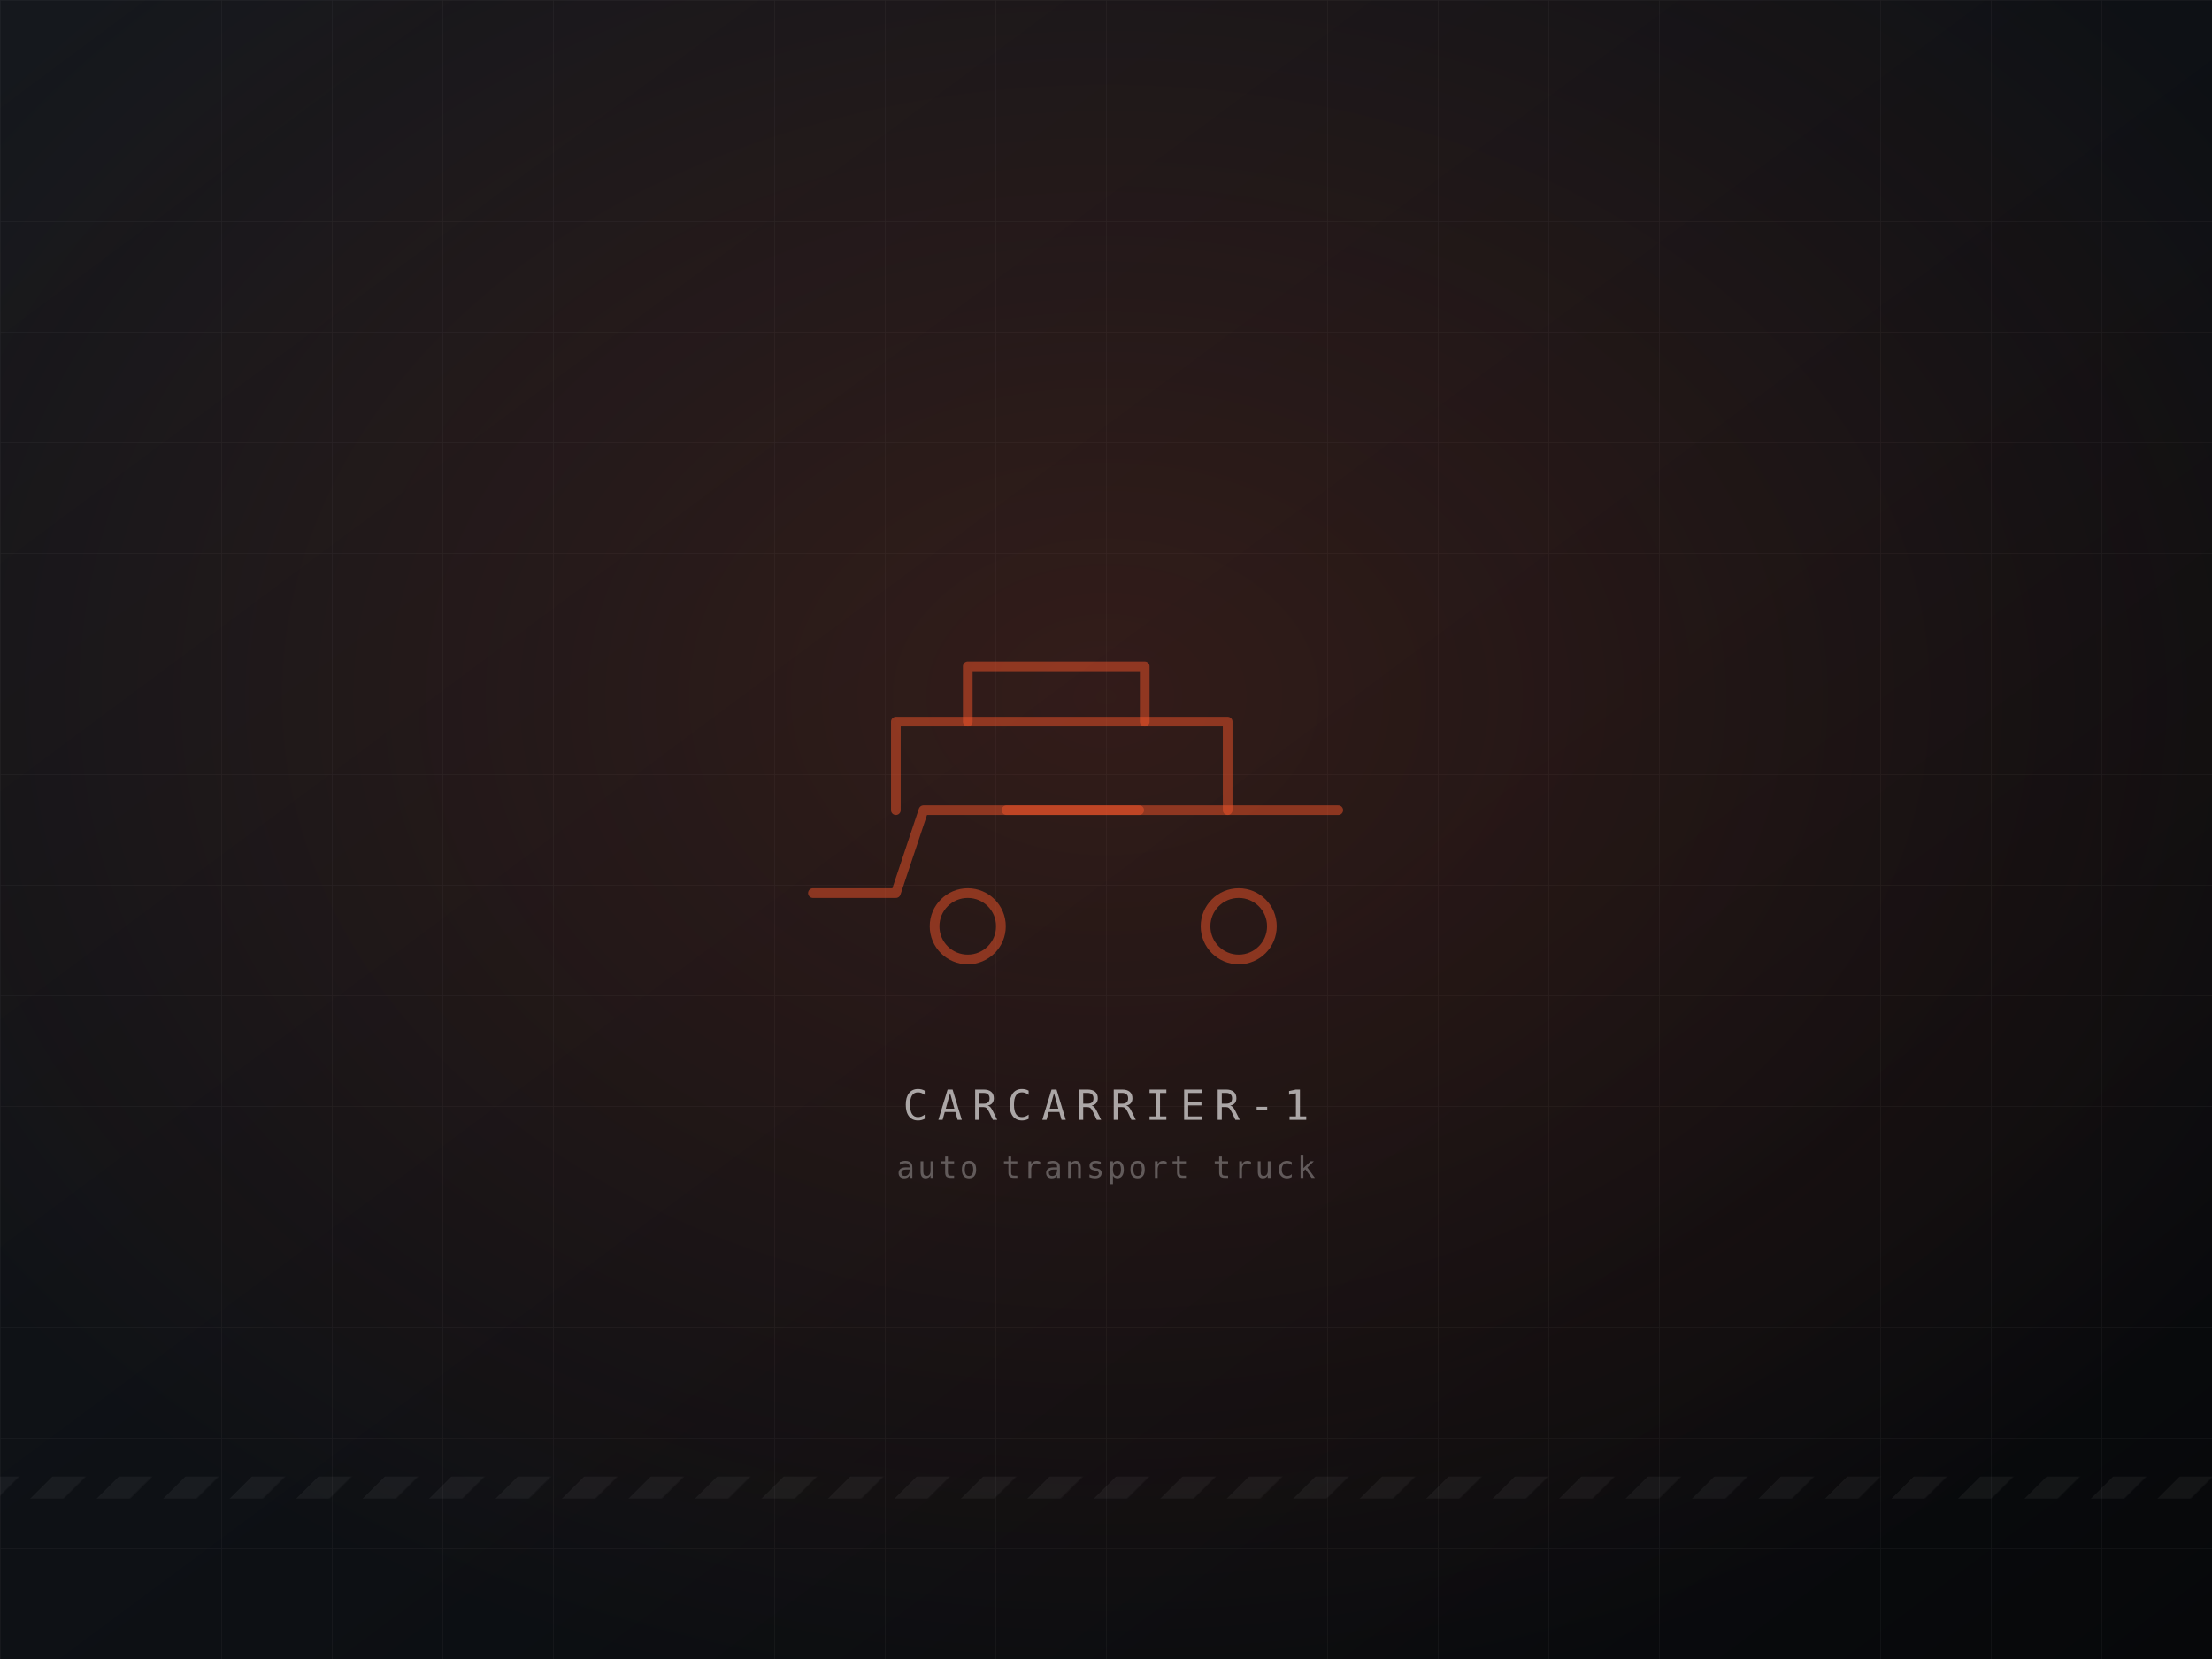
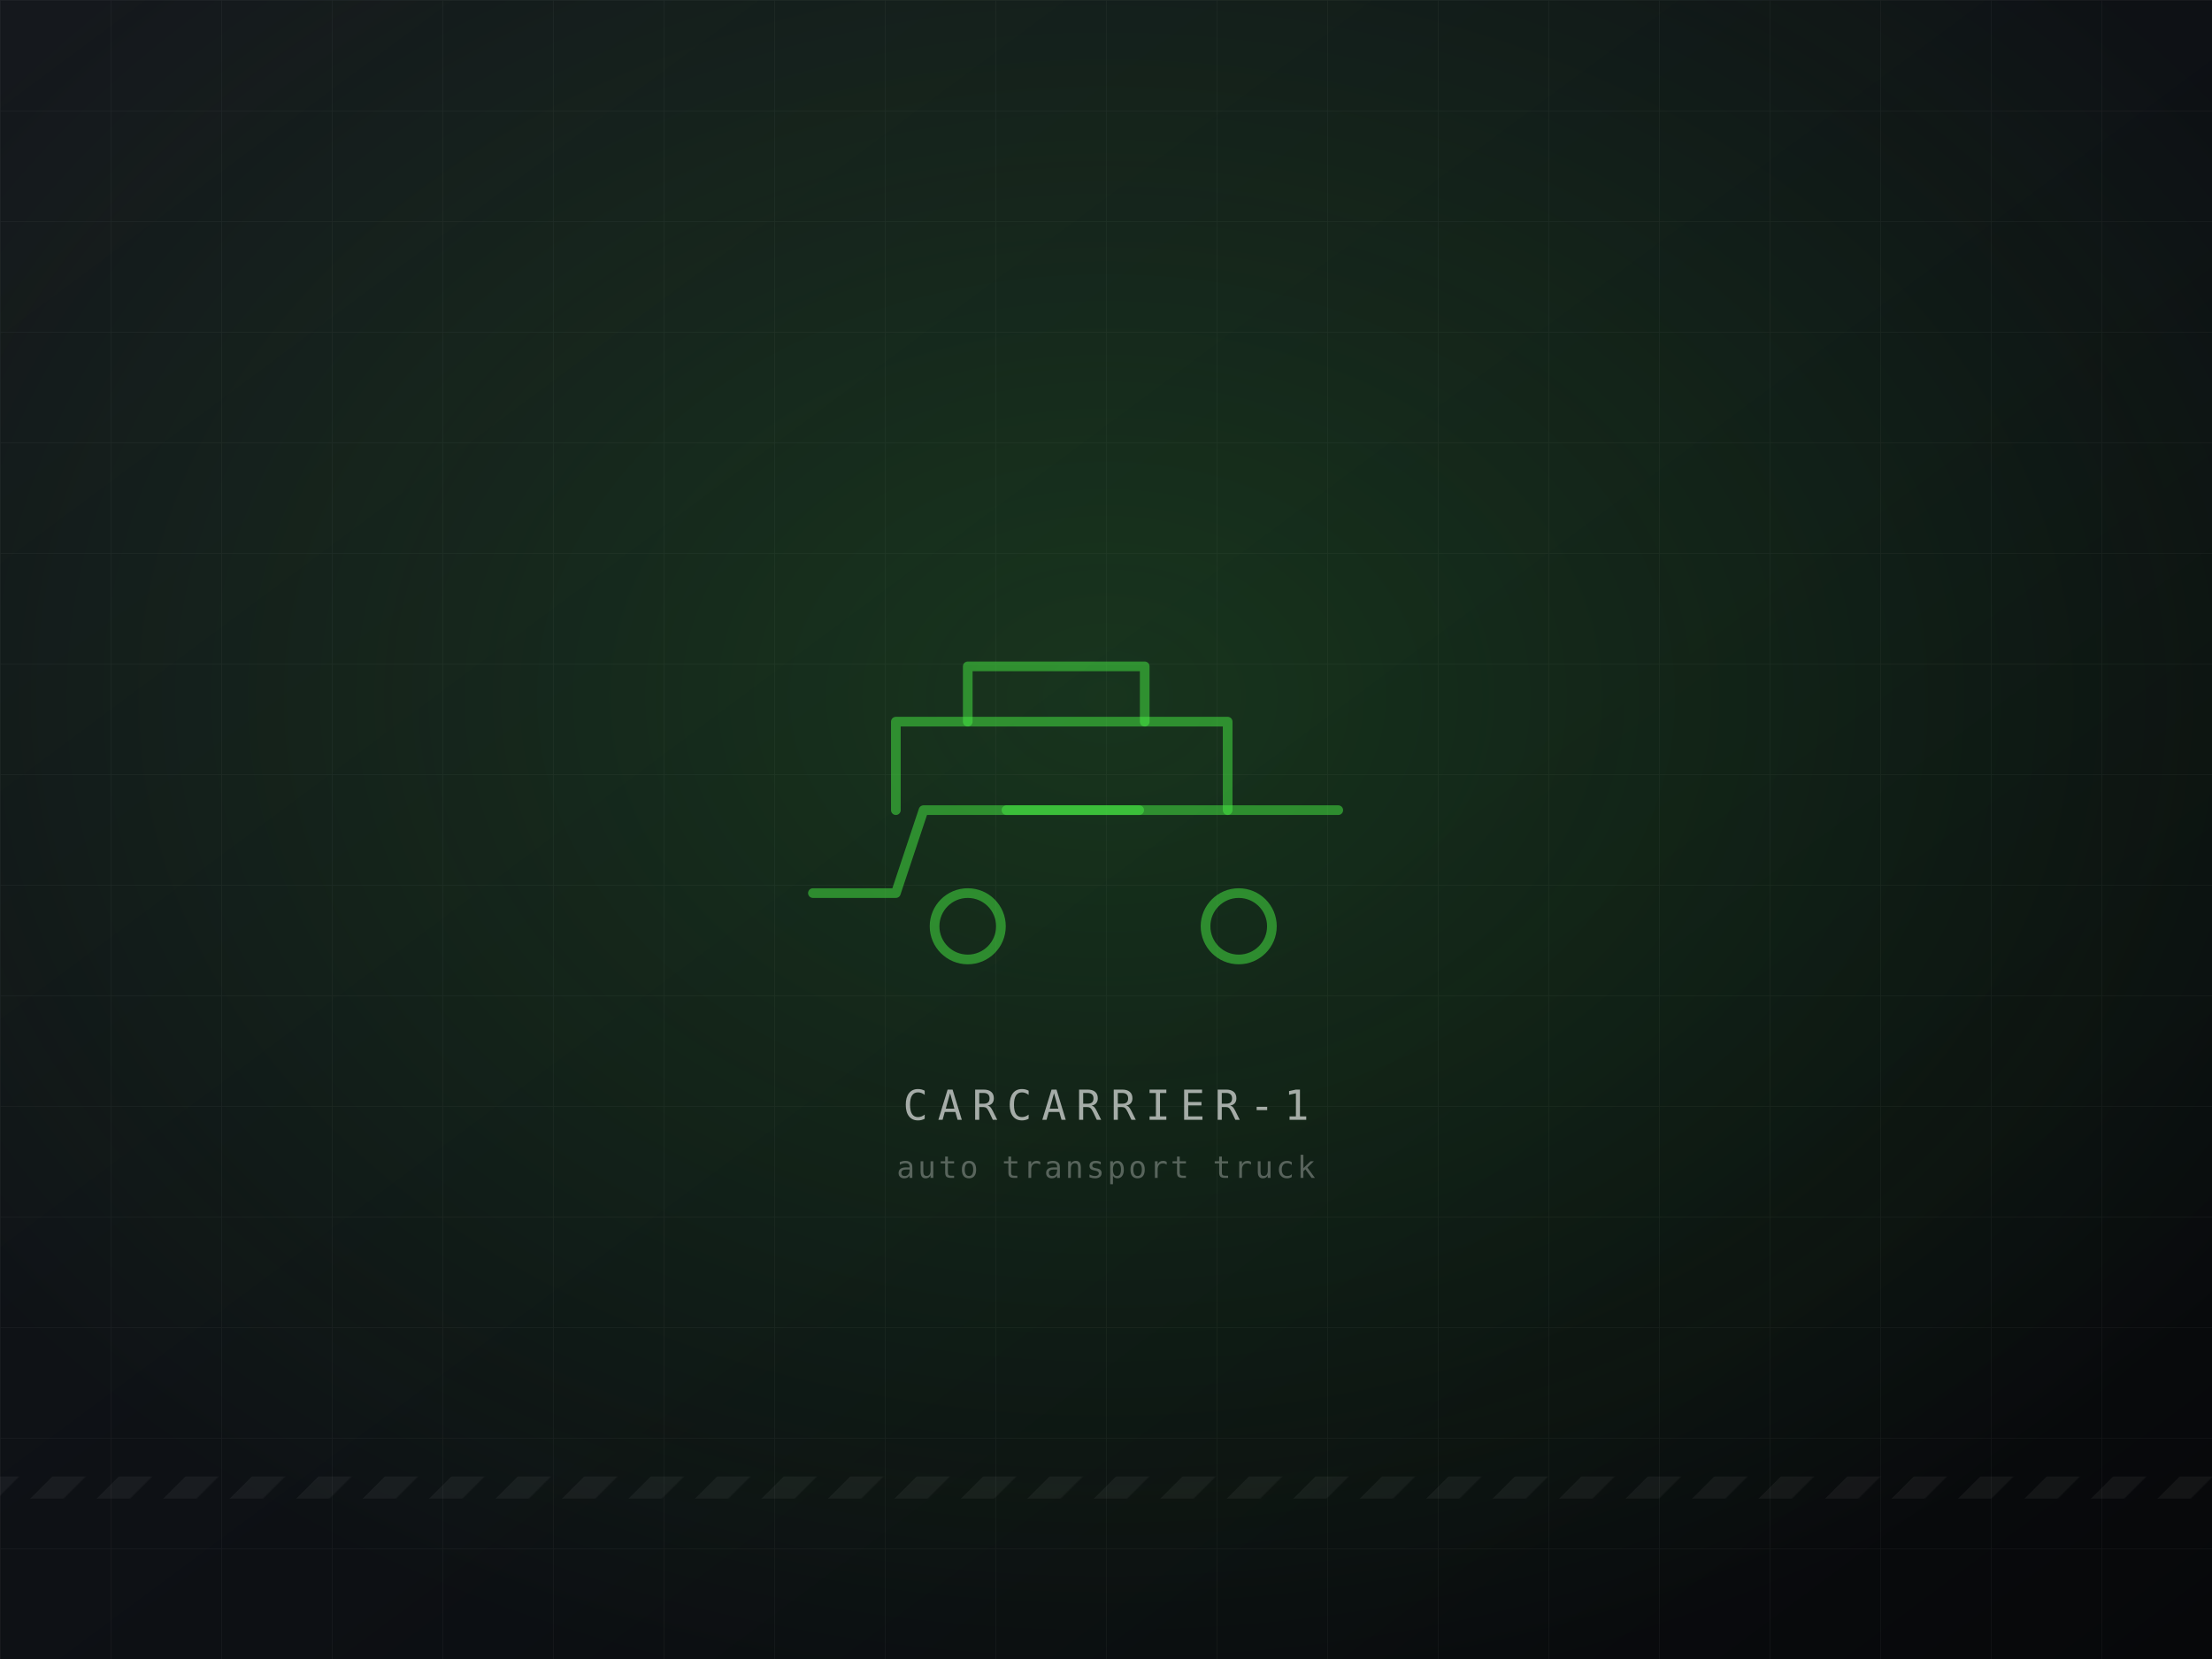
<svg xmlns="http://www.w3.org/2000/svg" viewBox="0 0 1600 1200" width="1600" height="1200" role="img" aria-label="auto transport truck">
  <defs>
    <linearGradient id="bgcarcarrier1" x1="0" y1="0" x2="1" y2="1">
      <stop offset="0" stop-color="#15181d" />
      <stop offset="0.55" stop-color="#0d1014" />
      <stop offset="1" stop-color="#07080a" />
    </linearGradient>
    <radialGradient id="glowcarcarrier1" cx="0.5" cy="0.42" r="0.62">
-       <stop offset="0" stop-color="#f0552b" stop-opacity="0.16" />
-       <stop offset="1" stop-color="#f0552b" stop-opacity="0" />
+       <stop offset="0" stop-color="#49ef45" stop-opacity="0.16" />
+       <stop offset="1" stop-color="#49ef45" stop-opacity="0" />
    </radialGradient>
    <pattern id="gridcarcarrier1" width="80" height="80" patternUnits="userSpaceOnUse">
      <path d="M80 0H0V80" fill="none" stroke="#ffffff" stroke-opacity="0.05" stroke-width="1" />
    </pattern>
    <pattern id="stripecarcarrier1" width="34" height="34" patternUnits="userSpaceOnUse" patternTransform="rotate(45)">
      <rect width="17" height="34" fill="#ffffff" fill-opacity="0.05" />
    </pattern>
  </defs>
  <rect width="1600" height="1200" fill="url(#bgcarcarrier1)" />
  <rect width="1600" height="1200" fill="url(#gridcarcarrier1)" />
  <rect width="1600" height="1200" fill="url(#glowcarcarrier1)" />
  <rect x="0" y="1068" width="1600" height="16" fill="url(#stripecarcarrier1)" />
  <g transform="translate(560, 410) scale(2)">
-     <g fill="none" stroke="#f0552b" stroke-opacity="0.5" stroke-width="3.5" stroke-linecap="round" stroke-linejoin="round">
+     <g fill="none" stroke="#49ef45" stroke-opacity="0.5" stroke-width="3.5" stroke-linecap="round" stroke-linejoin="round">
      <path d="M14 118h30l10-30h150" />
      <path d="M44 88V56h120v32" />
      <path d="M70 56V36h64v20" />
      <circle cx="70" cy="130" r="12" />
      <circle cx="168" cy="130" r="12" />
      <path d="M84 88h48" />
    </g>
  </g>
  <g transform="translate(800, 810)" text-anchor="middle" font-family="ui-monospace, SFMono-Regular, Menlo, monospace">
    <text y="0" fill="#ffffff" fill-opacity="0.62" font-size="30" letter-spacing="7">CARCARRIER-1</text>
    <text y="42" fill="#ffffff" fill-opacity="0.30" font-size="22" letter-spacing="2">auto transport truck</text>
  </g>
</svg>
